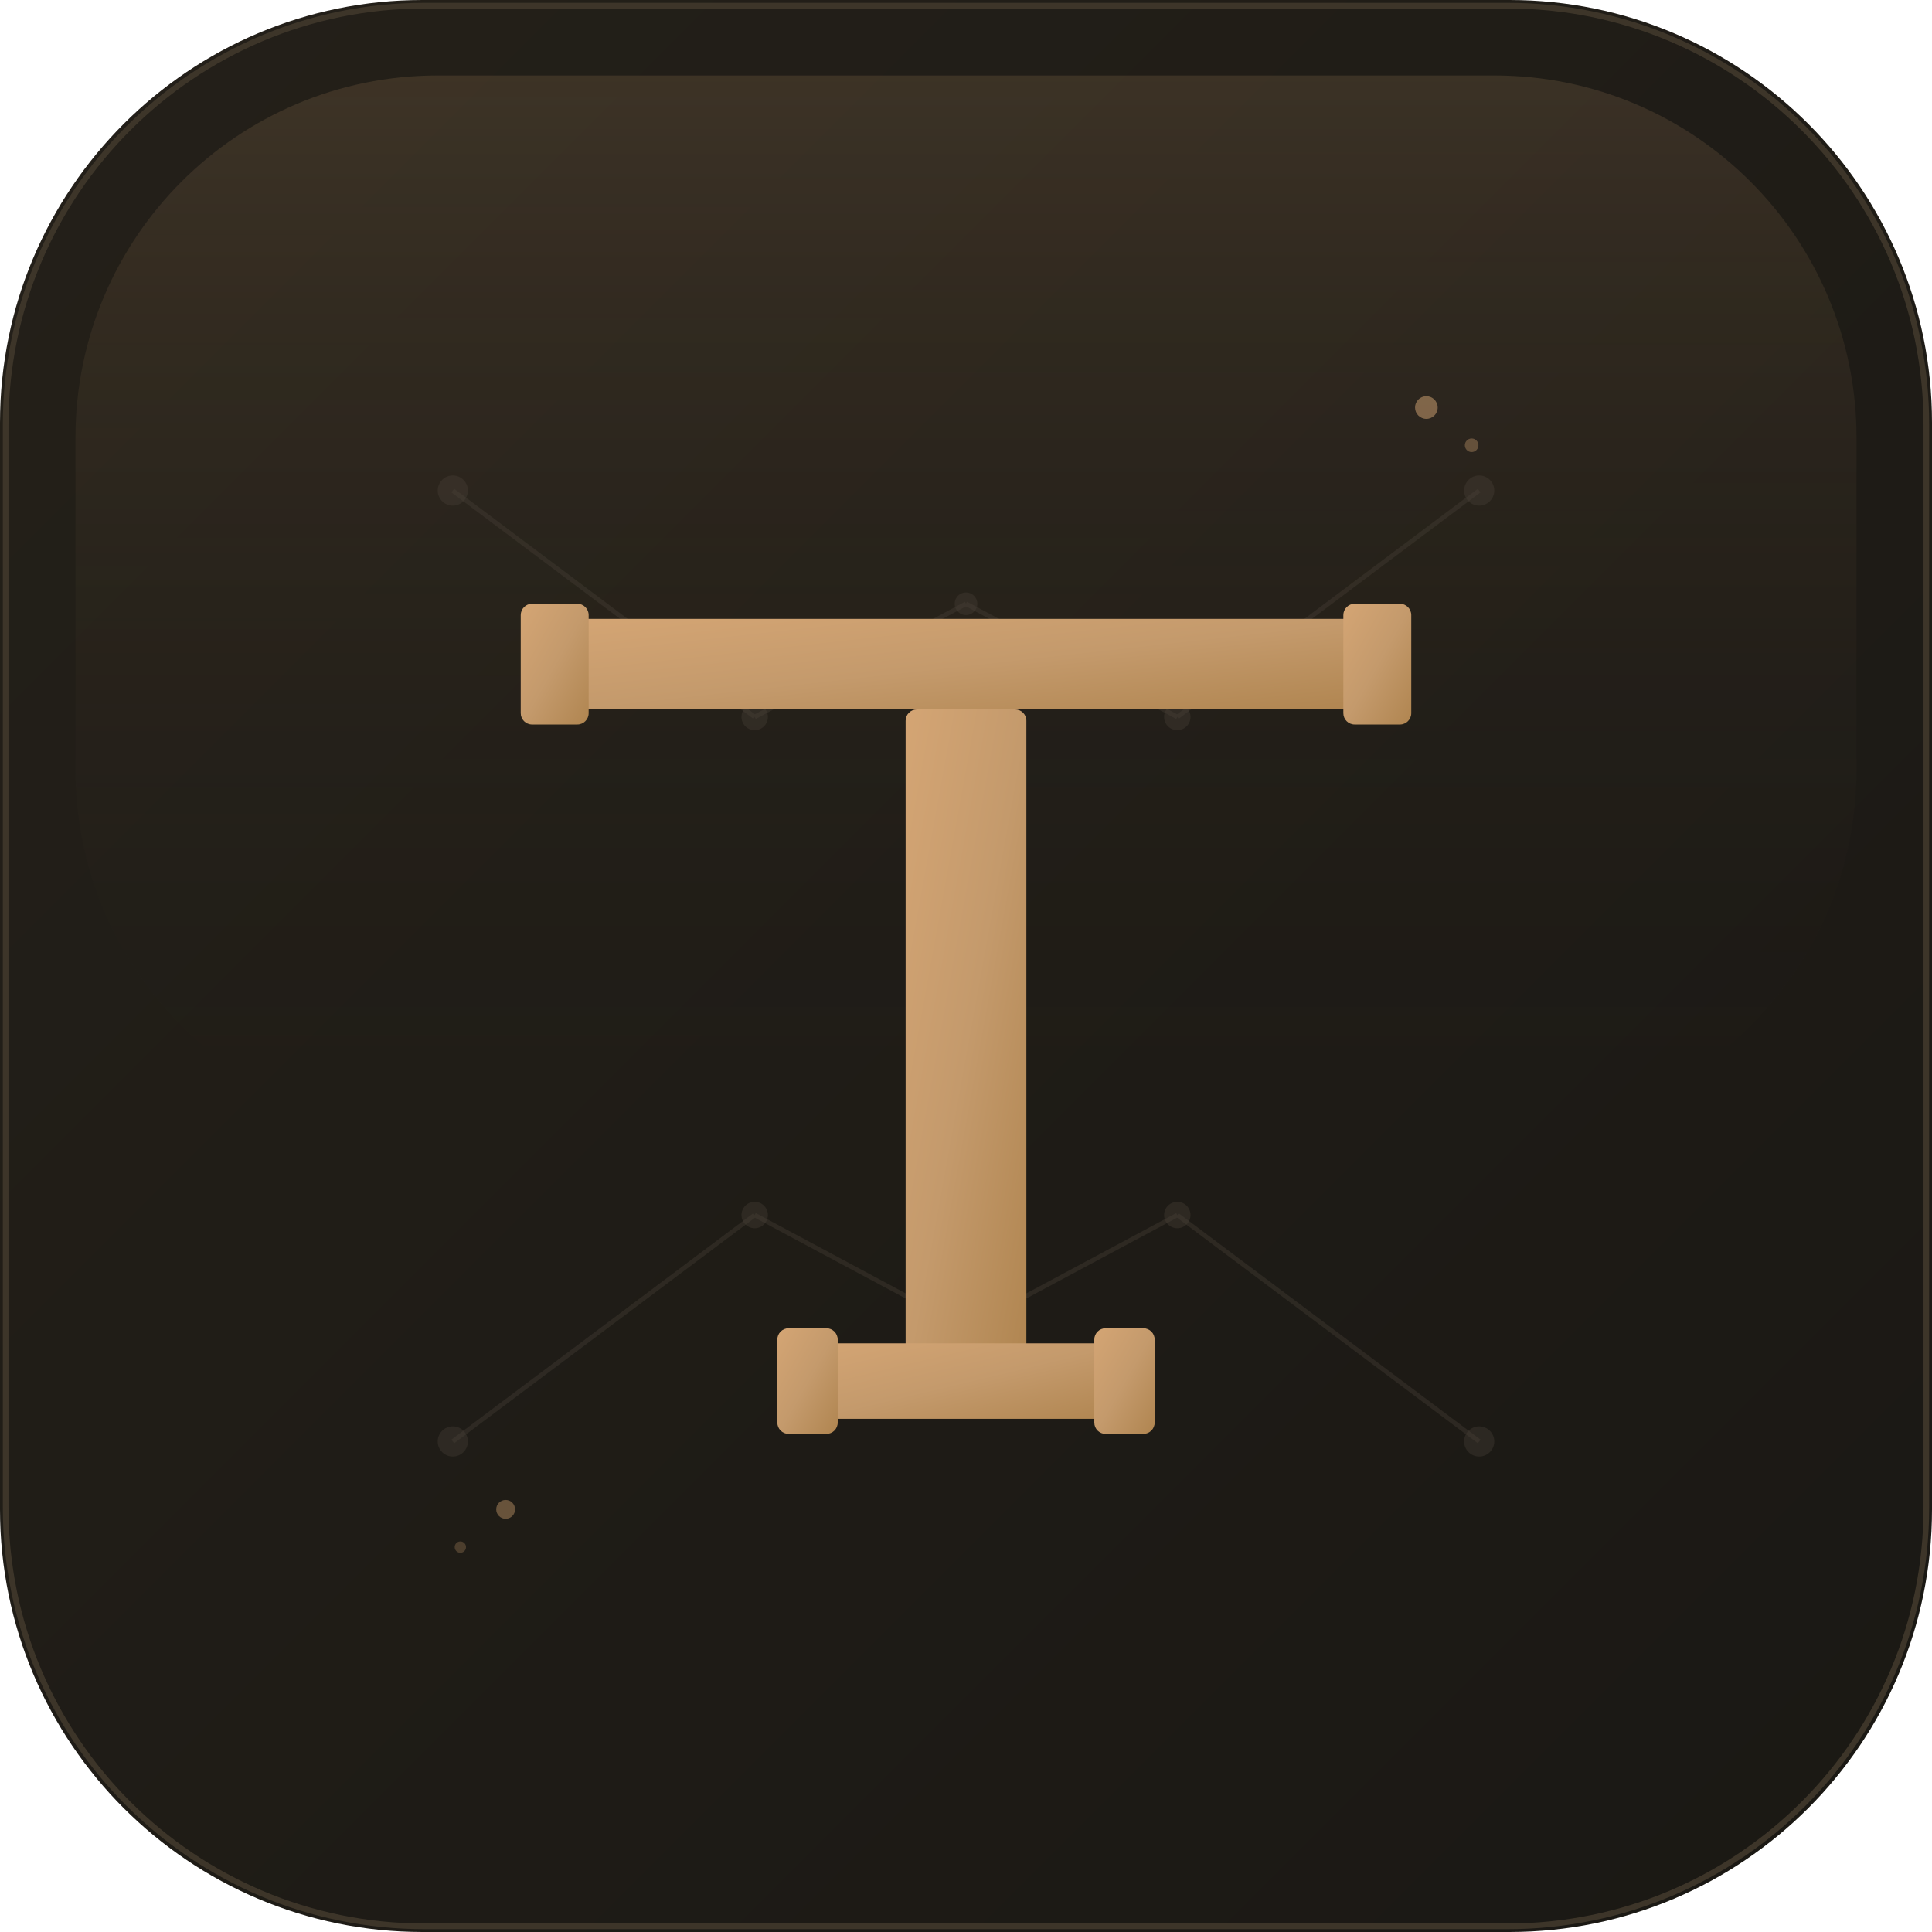
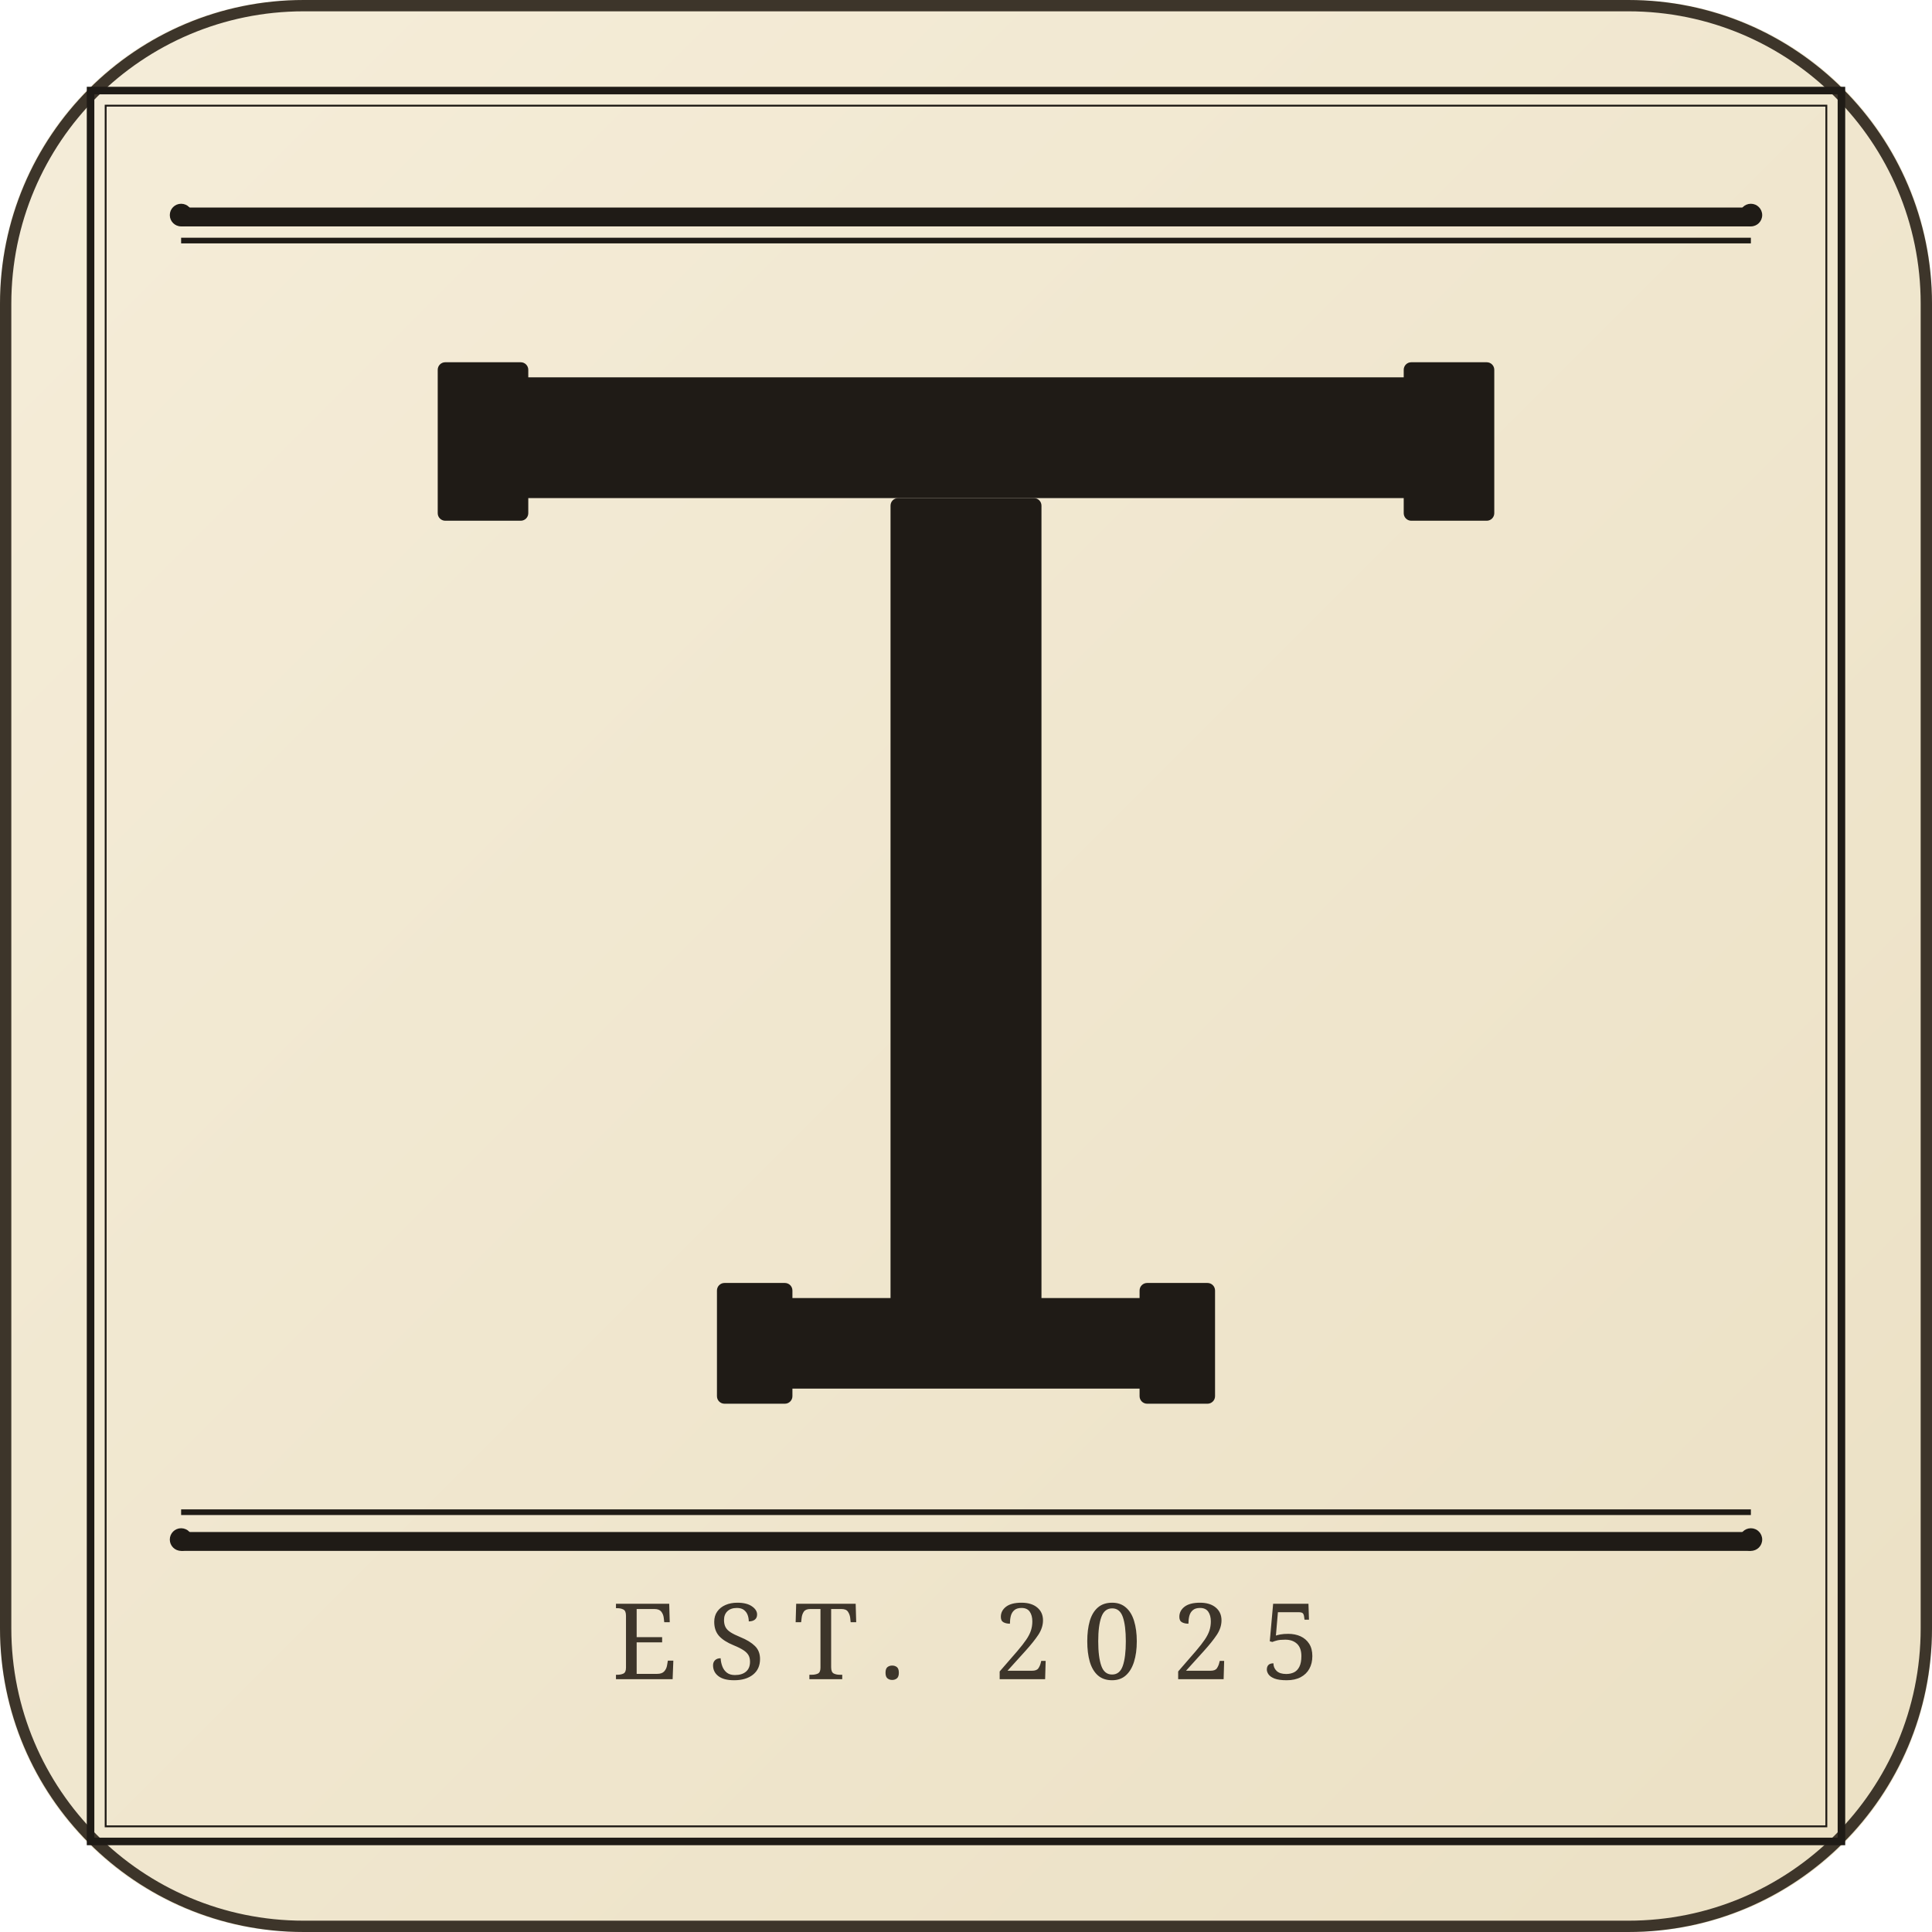
<svg xmlns="http://www.w3.org/2000/svg" viewBox="0 0 512 512">
  <defs>
-     <linearGradient id="bg" x1="0%" y1="0%" x2="100%" y2="100%">
-       <stop offset="0%" stop-color="#242019" />
-       <stop offset="100%" stop-color="#1a1814" />
-     </linearGradient>
-     <linearGradient id="gold" x1="0%" y1="0%" x2="100%" y2="100%">
-       <stop offset="0%" stop-color="#d4a574" />
-       <stop offset="50%" stop-color="#c49a6c" />
-       <stop offset="100%" stop-color="#b08550" />
-     </linearGradient>
-     <linearGradient id="glow" x1="50%" y1="0%" x2="50%" y2="100%">
-       <stop offset="0%" stop-color="#d4a574" stop-opacity="0.15" />
-       <stop offset="100%" stop-color="#1a1814" stop-opacity="0" />
+     <linearGradient id="parchment" x1="0%" y1="0%" x2="100%" y2="100%">
+       <stop offset="0%" stop-color="#f5edd9" />
+       <stop offset="100%" stop-color="#ebe0c4" />
    </linearGradient>
  </defs>
-   <rect width="512" height="512" rx="112" fill="url(#bg)" />
-   <rect x="1.5" y="1.5" width="509" height="509" rx="111" fill="none" stroke="#3d3529" stroke-width="1.5" />
-   <rect x="20" y="20" width="472" height="280" rx="96" fill="url(#glow)" />
-   <g stroke="#4a4238" stroke-width="1.2" opacity="0.35">
-     <line x1="120" y1="130" x2="200" y2="190" />
-     <line x1="392" y1="130" x2="312" y2="190" />
-     <line x1="200" y1="190" x2="256" y2="160" />
-     <line x1="312" y1="190" x2="256" y2="160" />
-     <line x1="120" y1="382" x2="200" y2="322" />
-     <line x1="392" y1="382" x2="312" y2="322" />
-     <line x1="200" y1="322" x2="256" y2="352" />
-     <line x1="312" y1="322" x2="256" y2="352" />
+   <rect width="512" height="512" rx="80" fill="url(#parchment)" />
+   <rect x="1.5" y="1.5" width="509" height="509" rx="79" fill="none" stroke="#3d352a" stroke-width="3" />
+   <rect x="24" y="24" width="464" height="464" fill="none" stroke="#1f1b16" stroke-width="2" />
+   <rect x="28" y="28" width="456" height="456" fill="none" stroke="#1f1b16" stroke-width="0.5" />
+   <rect x="48" y="55" width="416" height="5" fill="#1f1b16" />
+   <rect x="48" y="63" width="416" height="1.5" fill="#1f1b16" />
+   <g fill="#1f1b16">
+     <rect x="128" y="100" width="256" height="32" rx="2" />
+     <rect x="116" y="96" width="24" height="42" rx="2" />
+     <rect x="372" y="96" width="24" height="42" rx="2" />
+     <rect x="236" y="132" width="40" height="220" rx="2" />
+     <rect x="200" y="344" width="112" height="24" rx="2" />
+     <rect x="190" y="340" width="20" height="32" rx="2" />
+     <rect x="302" y="340" width="20" height="32" rx="2" />
  </g>
-   <g fill="#4a4238" opacity="0.35">
-     <circle cx="120" cy="130" r="4" />
-     <circle cx="392" cy="130" r="4" />
-     <circle cx="200" cy="190" r="3.5" />
-     <circle cx="312" cy="190" r="3.5" />
-     <circle cx="256" cy="160" r="3" />
-     <circle cx="120" cy="382" r="4" />
-     <circle cx="392" cy="382" r="4" />
-     <circle cx="200" cy="322" r="3.5" />
-     <circle cx="312" cy="322" r="3.5" />
-     <circle cx="256" cy="352" r="3" />
-   </g>
-   <g fill="url(#gold)">
-     <rect x="148" y="164" width="216" height="24" rx="3" />
-     <rect x="138" y="160" width="18" height="32" rx="3" />
-     <rect x="356" y="160" width="18" height="32" rx="3" />
-     <rect x="240" y="188" width="32" height="176" rx="3" />
-     <rect x="214" y="356" width="84" height="20" rx="3" />
-     <rect x="206" y="352" width="16" height="28" rx="3" />
-     <rect x="290" y="352" width="16" height="28" rx="3" />
-   </g>
-   <g fill="#d4a574">
-     <circle cx="378" cy="108" r="3" opacity="0.5" />
-     <circle cx="390" cy="118" r="1.8" opacity="0.35" />
-     <circle cx="134" cy="400" r="2.5" opacity="0.4" />
-     <circle cx="122" cy="410" r="1.5" opacity="0.25" />
-   </g>
+   <rect x="48" y="400" width="416" height="1.5" fill="#1f1b16" />
+   <rect x="48" y="406" width="416" height="5" fill="#1f1b16" />
+   <text x="256" y="445" text-anchor="middle" font-family="Georgia, serif" font-size="28" fill="#3d352a" letter-spacing="8">EST. 2025</text>
+   <circle cx="48" cy="57" r="3" fill="#1f1b16" />
+   <circle cx="464" cy="57" r="3" fill="#1f1b16" />
+   <circle cx="48" cy="408" r="3" fill="#1f1b16" />
+   <circle cx="464" cy="408" r="3" fill="#1f1b16" />
</svg>
